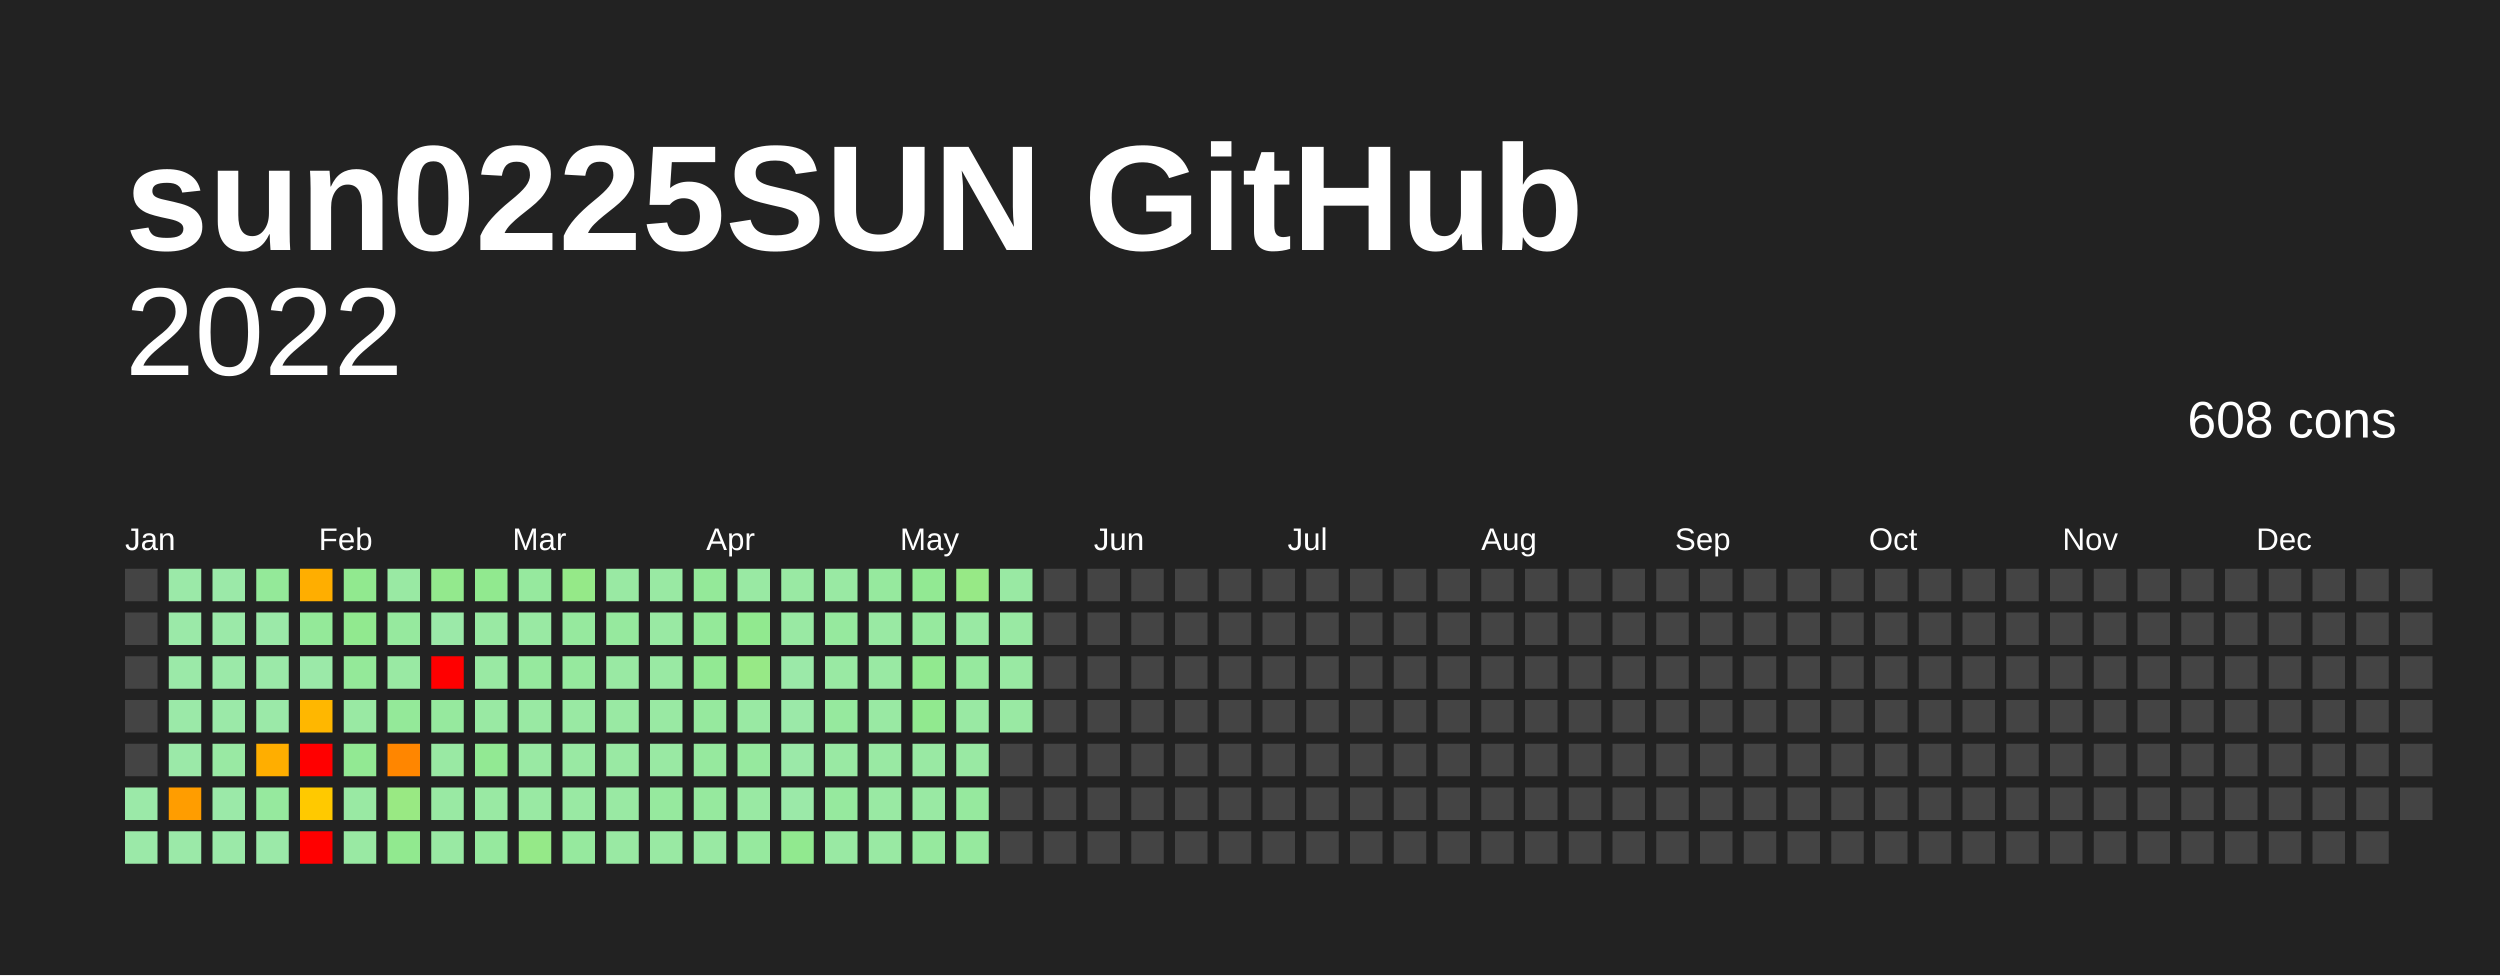
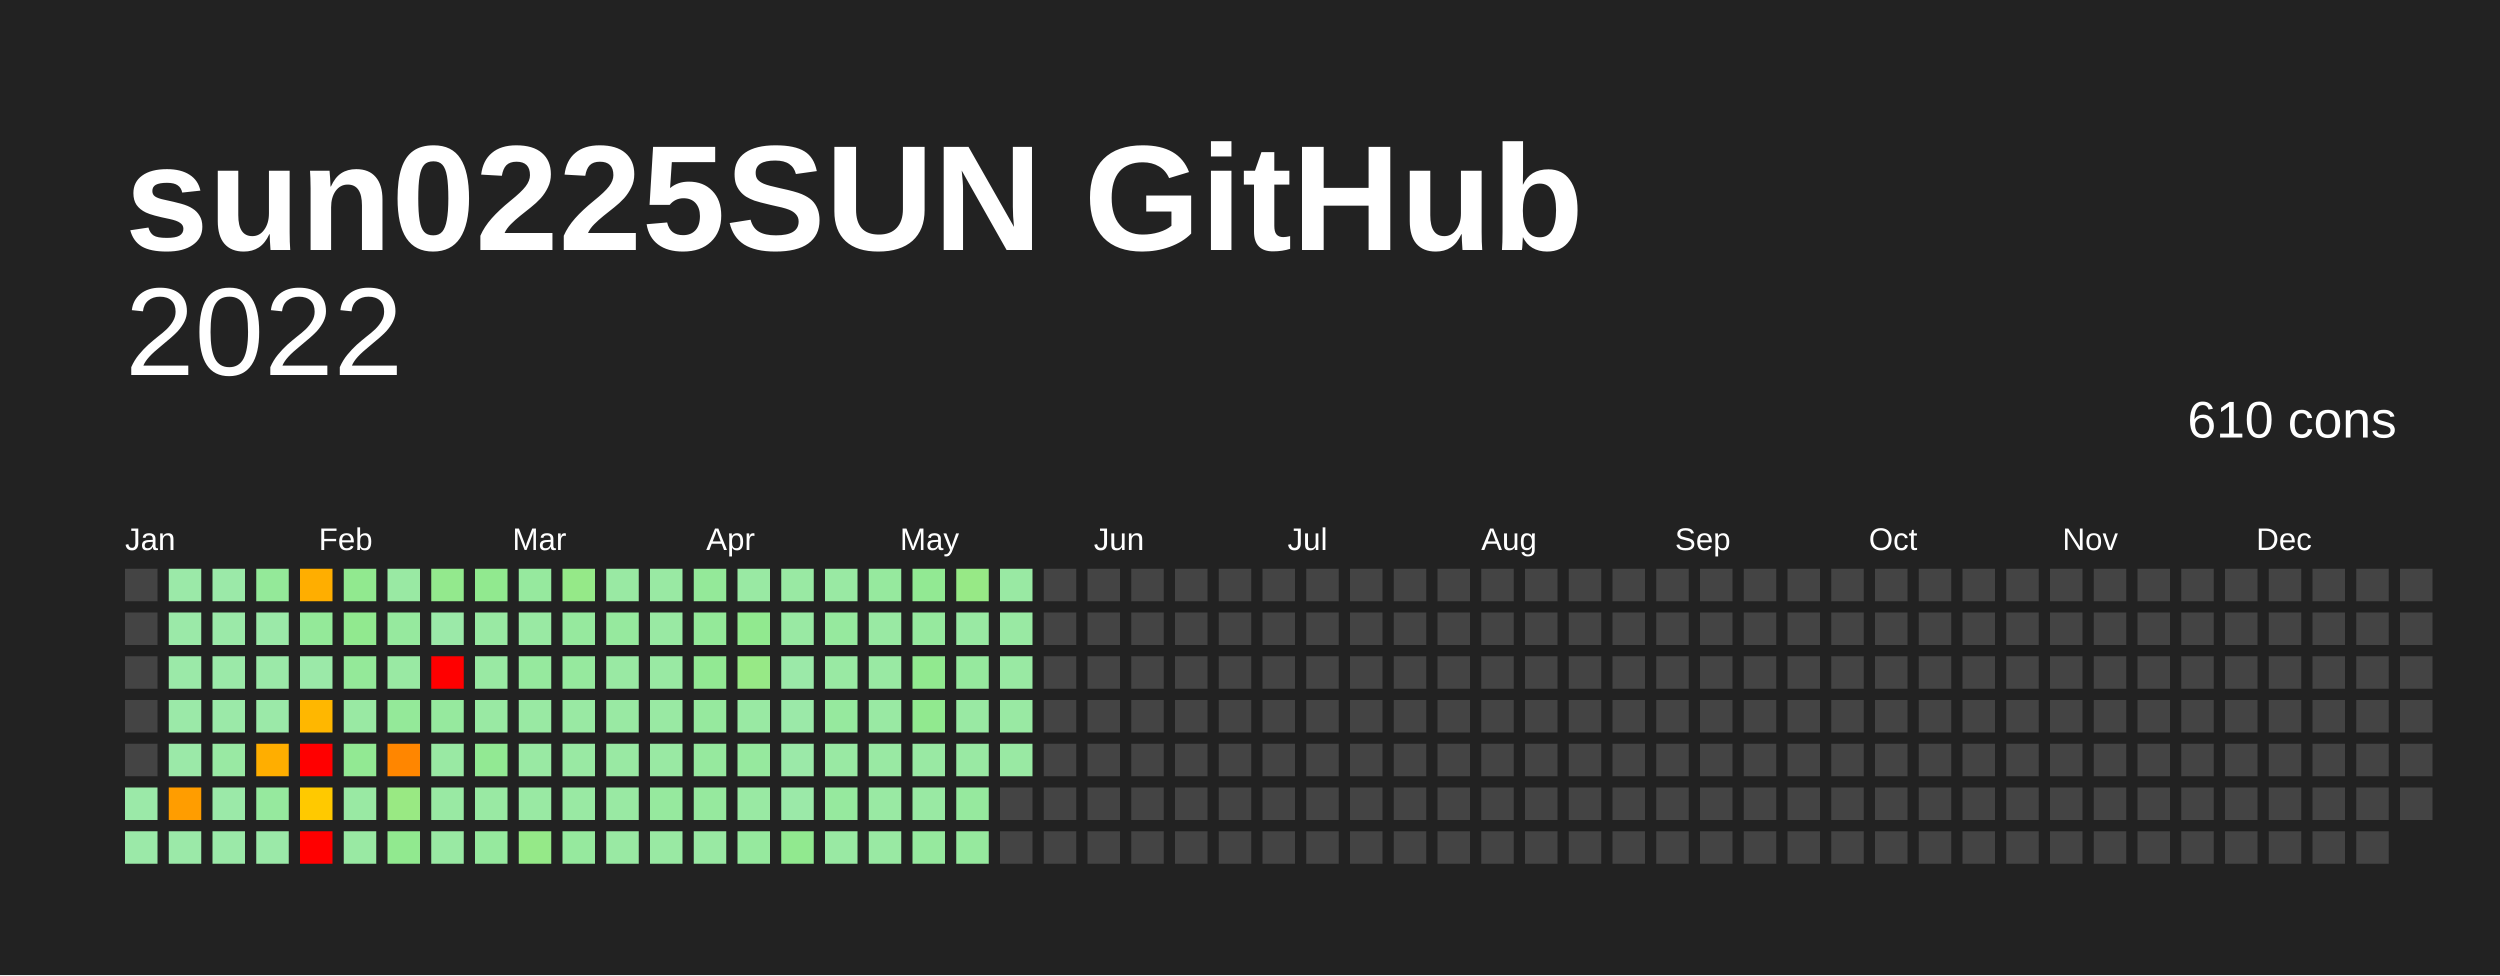
<svg xmlns="http://www.w3.org/2000/svg" baseProfile="full" height="78mm" version="1.1" viewBox="0,0,200,78" width="200mm">
  <defs />
  <rect fill="#222222" height="78" width="200" x="0" y="0" />
  <text fill="#FFFFFF" style="font-size:12px; font-family:Arial; font-weight:bold;" x="10" y="20">sun0225SUN GitHub</text>
  <text alignment-baseline="hanging" fill="#FFFFFF" style="font-size:10.0px; font-family:Arial;" x="10" y="30">2022</text>
-   <text alignment-baseline="hanging" fill="#FFFFFF" style="font-size:4.125px; font-family:Arial;" x="175" y="35">608 cons</text>
+   <text alignment-baseline="hanging" fill="#FFFFFF" style="font-size:4.125px; font-family:Arial;" x="175" y="35">610 cons</text>
  <text fill="#FFFFFF" style="font-size:2.5px; font-family:Arial" x="10.0" y="44">Jan</text>
  <text fill="#FFFFFF" style="font-size:2.5px; font-family:Arial" x="25.5" y="44">Feb</text>
  <text fill="#FFFFFF" style="font-size:2.5px; font-family:Arial" x="41.0" y="44">Mar</text>
  <text fill="#FFFFFF" style="font-size:2.5px; font-family:Arial" x="56.5" y="44">Apr</text>
  <text fill="#FFFFFF" style="font-size:2.5px; font-family:Arial" x="72.0" y="44">May</text>
  <text fill="#FFFFFF" style="font-size:2.5px; font-family:Arial" x="87.5" y="44">Jun</text>
  <text fill="#FFFFFF" style="font-size:2.5px; font-family:Arial" x="103.0" y="44">Jul</text>
  <text fill="#FFFFFF" style="font-size:2.5px; font-family:Arial" x="118.5" y="44">Aug</text>
  <text fill="#FFFFFF" style="font-size:2.5px; font-family:Arial" x="134.0" y="44">Sep</text>
  <text fill="#FFFFFF" style="font-size:2.5px; font-family:Arial" x="149.5" y="44">Oct</text>
  <text fill="#FFFFFF" style="font-size:2.5px; font-family:Arial" x="165.0" y="44">Nov</text>
  <text fill="#FFFFFF" style="font-size:2.5px; font-family:Arial" x="180.5" y="44">Dec</text>
  <rect fill="#444444" height="2.6" width="2.6" x="10.0" y="45.5" />
  <rect fill="#444444" height="2.6" width="2.6" x="10.0" y="49.0" />
  <rect fill="#444444" height="2.6" width="2.6" x="10.0" y="52.5" />
  <rect fill="#444444" height="2.6" width="2.6" x="10.0" y="56.0" />
  <rect fill="#444444" height="2.6" width="2.6" x="10.0" y="59.5" />
  <rect fill="#9be9a8" height="2.6" width="2.6" x="10.0" y="63.0" />
  <rect fill="#9be9a8" height="2.6" width="2.6" x="10.0" y="66.5" />
  <rect fill="#9be9a8" height="2.6" width="2.6" x="13.5" y="45.5" />
  <rect fill="#9be9a8" height="2.6" width="2.6" x="13.5" y="49.0" />
  <rect fill="#9be9a8" height="2.6" width="2.6" x="13.5" y="52.5" />
  <rect fill="#9be9a8" height="2.6" width="2.6" x="13.5" y="56.0" />
  <rect fill="#9be9a8" height="2.6" width="2.6" x="13.5" y="59.5" />
  <rect fill="#ff9d00" height="2.6" width="2.6" x="13.5" y="63.0" />
  <rect fill="#9be9a8" height="2.6" width="2.6" x="13.5" y="66.5" />
  <rect fill="#9be9a8" height="2.6" width="2.6" x="17.0" y="45.5" />
  <rect fill="#9be9a8" height="2.6" width="2.6" x="17.0" y="49.0" />
  <rect fill="#9be9a8" height="2.6" width="2.6" x="17.0" y="52.5" />
  <rect fill="#9be9a8" height="2.6" width="2.6" x="17.0" y="56.0" />
  <rect fill="#99e9a3" height="2.6" width="2.6" x="17.0" y="59.5" />
  <rect fill="#9be9a8" height="2.6" width="2.6" x="17.0" y="63.0" />
  <rect fill="#9be9a8" height="2.6" width="2.6" x="17.0" y="66.5" />
  <rect fill="#94e999" height="2.6" width="2.6" x="20.5" y="45.5" />
  <rect fill="#9be9a8" height="2.6" width="2.6" x="20.5" y="49.0" />
  <rect fill="#9be9a8" height="2.6" width="2.6" x="20.5" y="52.5" />
  <rect fill="#9be9a8" height="2.6" width="2.6" x="20.5" y="56.0" />
  <rect fill="#ffae00" height="2.6" width="2.6" x="20.5" y="59.5" />
  <rect fill="#96e99e" height="2.6" width="2.6" x="20.5" y="63.0" />
  <rect fill="#9be9a8" height="2.6" width="2.6" x="20.5" y="66.5" />
  <rect fill="#ffae00" height="2.6" width="2.6" x="24.0" y="45.5" />
  <rect fill="#94e999" height="2.6" width="2.6" x="24.0" y="49.0" />
  <rect fill="#9be9a8" height="2.6" width="2.6" x="24.0" y="52.5" />
  <rect fill="#ffb700" height="2.6" width="2.6" x="24.0" y="56.0" />
  <rect fill="red" height="2.6" width="2.6" x="24.0" y="59.5" />
  <rect fill="#ffc900" height="2.6" width="2.6" x="24.0" y="63.0" />
  <rect fill="red" height="2.6" width="2.6" x="24.0" y="66.5" />
  <rect fill="#91e98f" height="2.6" width="2.6" x="27.5" y="45.5" />
  <rect fill="#91e98f" height="2.6" width="2.6" x="27.5" y="49.0" />
  <rect fill="#94e999" height="2.6" width="2.6" x="27.5" y="52.5" />
  <rect fill="#99e9a3" height="2.6" width="2.6" x="27.5" y="56.0" />
  <rect fill="#92e993" height="2.6" width="2.6" x="27.5" y="59.5" />
  <rect fill="#99e9a3" height="2.6" width="2.6" x="27.5" y="63.0" />
  <rect fill="#99e9a3" height="2.6" width="2.6" x="27.5" y="66.5" />
  <rect fill="#99e9a3" height="2.6" width="2.6" x="31.0" y="45.5" />
  <rect fill="#96e99e" height="2.6" width="2.6" x="31.0" y="49.0" />
  <rect fill="#99e9a3" height="2.6" width="2.6" x="31.0" y="52.5" />
  <rect fill="#94e999" height="2.6" width="2.6" x="31.0" y="56.0" />
  <rect fill="#ff8600" height="2.6" width="2.6" x="31.0" y="59.5" />
  <rect fill="#99e983" height="2.6" width="2.6" x="31.0" y="63.0" />
  <rect fill="#91e98f" height="2.6" width="2.6" x="31.0" y="66.5" />
  <rect fill="#93e98d" height="2.6" width="2.6" x="34.5" y="45.5" />
  <rect fill="#9be9a8" height="2.6" width="2.6" x="34.5" y="49.0" />
  <rect fill="red" height="2.6" width="2.6" x="34.5" y="52.5" />
  <rect fill="#96e99e" height="2.6" width="2.6" x="34.5" y="56.0" />
  <rect fill="#99e9a3" height="2.6" width="2.6" x="34.5" y="59.5" />
  <rect fill="#99e9a3" height="2.6" width="2.6" x="34.5" y="63.0" />
  <rect fill="#99e9a3" height="2.6" width="2.6" x="34.5" y="66.5" />
  <rect fill="#91e98f" height="2.6" width="2.6" x="38.0" y="45.5" />
  <rect fill="#99e9a3" height="2.6" width="2.6" x="38.0" y="49.0" />
  <rect fill="#99e9a3" height="2.6" width="2.6" x="38.0" y="52.5" />
  <rect fill="#99e9a3" height="2.6" width="2.6" x="38.0" y="56.0" />
  <rect fill="#92e993" height="2.6" width="2.6" x="38.0" y="59.5" />
  <rect fill="#99e9a3" height="2.6" width="2.6" x="38.0" y="63.0" />
  <rect fill="#96e99e" height="2.6" width="2.6" x="38.0" y="66.5" />
  <rect fill="#96e99e" height="2.6" width="2.6" x="41.5" y="45.5" />
  <rect fill="#99e9a3" height="2.6" width="2.6" x="41.5" y="49.0" />
  <rect fill="#96e99e" height="2.6" width="2.6" x="41.5" y="52.5" />
  <rect fill="#99e9a3" height="2.6" width="2.6" x="41.5" y="56.0" />
  <rect fill="#99e9a3" height="2.6" width="2.6" x="41.5" y="59.5" />
  <rect fill="#99e9a3" height="2.6" width="2.6" x="41.5" y="63.0" />
  <rect fill="#95e988" height="2.6" width="2.6" x="41.5" y="66.5" />
  <rect fill="#95e988" height="2.6" width="2.6" x="45.0" y="45.5" />
  <rect fill="#96e99e" height="2.6" width="2.6" x="45.0" y="49.0" />
  <rect fill="#96e99e" height="2.6" width="2.6" x="45.0" y="52.5" />
  <rect fill="#99e9a3" height="2.6" width="2.6" x="45.0" y="56.0" />
  <rect fill="#99e9a3" height="2.6" width="2.6" x="45.0" y="59.5" />
  <rect fill="#99e9a3" height="2.6" width="2.6" x="45.0" y="63.0" />
  <rect fill="#96e99e" height="2.6" width="2.6" x="45.0" y="66.5" />
  <rect fill="#99e9a3" height="2.6" width="2.6" x="48.5" y="45.5" />
  <rect fill="#96e99e" height="2.6" width="2.6" x="48.5" y="49.0" />
  <rect fill="#99e9a3" height="2.6" width="2.6" x="48.5" y="52.5" />
  <rect fill="#99e9a3" height="2.6" width="2.6" x="48.5" y="56.0" />
  <rect fill="#99e9a3" height="2.6" width="2.6" x="48.5" y="59.5" />
  <rect fill="#99e9a3" height="2.6" width="2.6" x="48.5" y="63.0" />
  <rect fill="#99e9a3" height="2.6" width="2.6" x="48.5" y="66.5" />
  <rect fill="#99e9a3" height="2.6" width="2.6" x="52.0" y="45.5" />
  <rect fill="#99e9a3" height="2.6" width="2.6" x="52.0" y="49.0" />
  <rect fill="#99e9a3" height="2.6" width="2.6" x="52.0" y="52.5" />
  <rect fill="#99e9a3" height="2.6" width="2.6" x="52.0" y="56.0" />
  <rect fill="#99e9a3" height="2.6" width="2.6" x="52.0" y="59.5" />
  <rect fill="#96e99e" height="2.6" width="2.6" x="52.0" y="63.0" />
  <rect fill="#99e9a3" height="2.6" width="2.6" x="52.0" y="66.5" />
  <rect fill="#94e999" height="2.6" width="2.6" x="55.5" y="45.5" />
  <rect fill="#94e999" height="2.6" width="2.6" x="55.5" y="49.0" />
  <rect fill="#92e993" height="2.6" width="2.6" x="55.5" y="52.5" />
  <rect fill="#96e99e" height="2.6" width="2.6" x="55.5" y="56.0" />
  <rect fill="#96e99e" height="2.6" width="2.6" x="55.5" y="59.5" />
  <rect fill="#96e99e" height="2.6" width="2.6" x="55.5" y="63.0" />
  <rect fill="#99e9a3" height="2.6" width="2.6" x="55.5" y="66.5" />
  <rect fill="#99e9a3" height="2.6" width="2.6" x="59.0" y="45.5" />
  <rect fill="#91e98f" height="2.6" width="2.6" x="59.0" y="49.0" />
  <rect fill="#97e986" height="2.6" width="2.6" x="59.0" y="52.5" />
  <rect fill="#99e9a3" height="2.6" width="2.6" x="59.0" y="56.0" />
  <rect fill="#96e99e" height="2.6" width="2.6" x="59.0" y="59.5" />
  <rect fill="#99e9a3" height="2.6" width="2.6" x="59.0" y="63.0" />
  <rect fill="#96e99e" height="2.6" width="2.6" x="59.0" y="66.5" />
  <rect fill="#99e9a3" height="2.6" width="2.6" x="62.5" y="45.5" />
  <rect fill="#99e9a3" height="2.6" width="2.6" x="62.5" y="49.0" />
  <rect fill="#9be9a8" height="2.6" width="2.6" x="62.5" y="52.5" />
  <rect fill="#9be9a8" height="2.6" width="2.6" x="62.5" y="56.0" />
  <rect fill="#9be9a8" height="2.6" width="2.6" x="62.5" y="59.5" />
  <rect fill="#9be9a8" height="2.6" width="2.6" x="62.5" y="63.0" />
  <rect fill="#91e98f" height="2.6" width="2.6" x="62.5" y="66.5" />
  <rect fill="#99e9a3" height="2.6" width="2.6" x="66.0" y="45.5" />
  <rect fill="#96e99e" height="2.6" width="2.6" x="66.0" y="49.0" />
  <rect fill="#99e9a3" height="2.6" width="2.6" x="66.0" y="52.5" />
  <rect fill="#96e99e" height="2.6" width="2.6" x="66.0" y="56.0" />
  <rect fill="#99e9a3" height="2.6" width="2.6" x="66.0" y="59.5" />
  <rect fill="#96e99e" height="2.6" width="2.6" x="66.0" y="63.0" />
  <rect fill="#99e9a3" height="2.6" width="2.6" x="66.0" y="66.5" />
  <rect fill="#96e99e" height="2.6" width="2.6" x="69.5" y="45.5" />
  <rect fill="#99e9a3" height="2.6" width="2.6" x="69.5" y="49.0" />
  <rect fill="#99e9a3" height="2.6" width="2.6" x="69.5" y="52.5" />
  <rect fill="#99e9a3" height="2.6" width="2.6" x="69.5" y="56.0" />
  <rect fill="#99e9a3" height="2.6" width="2.6" x="69.5" y="59.5" />
  <rect fill="#99e9a3" height="2.6" width="2.6" x="69.5" y="63.0" />
  <rect fill="#99e9a3" height="2.6" width="2.6" x="69.5" y="66.5" />
  <rect fill="#92e993" height="2.6" width="2.6" x="73.0" y="45.5" />
  <rect fill="#96e99e" height="2.6" width="2.6" x="73.0" y="49.0" />
  <rect fill="#91e98f" height="2.6" width="2.6" x="73.0" y="52.5" />
  <rect fill="#91e98f" height="2.6" width="2.6" x="73.0" y="56.0" />
  <rect fill="#99e9a3" height="2.6" width="2.6" x="73.0" y="59.5" />
  <rect fill="#99e9a3" height="2.6" width="2.6" x="73.0" y="63.0" />
  <rect fill="#96e99e" height="2.6" width="2.6" x="73.0" y="66.5" />
  <rect fill="#97e986" height="2.6" width="2.6" x="76.5" y="45.5" />
  <rect fill="#99e9a3" height="2.6" width="2.6" x="76.5" y="49.0" />
  <rect fill="#96e99e" height="2.6" width="2.6" x="76.5" y="52.5" />
  <rect fill="#99e9a3" height="2.6" width="2.6" x="76.5" y="56.0" />
  <rect fill="#99e9a3" height="2.6" width="2.6" x="76.5" y="59.5" />
  <rect fill="#96e99e" height="2.6" width="2.6" x="76.5" y="63.0" />
  <rect fill="#96e99e" height="2.6" width="2.6" x="76.5" y="66.5" />
  <rect fill="#99e9a3" height="2.6" width="2.6" x="80.0" y="45.5" />
  <rect fill="#99e9a3" height="2.6" width="2.6" x="80.0" y="49.0" />
  <rect fill="#99e9a3" height="2.6" width="2.6" x="80.0" y="52.5" />
  <rect fill="#99e9a3" height="2.6" width="2.6" x="80.0" y="56.0" />
-   <rect fill="#444444" height="2.6" width="2.6" x="80.0" y="59.5" />
+   <rect fill="#99e9a3" height="2.6" width="2.6" x="80.0" y="59.5" />
  <rect fill="#444444" height="2.6" width="2.6" x="80.0" y="63.0" />
  <rect fill="#444444" height="2.6" width="2.6" x="80.0" y="66.5" />
  <rect fill="#444444" height="2.6" width="2.6" x="83.5" y="45.5" />
  <rect fill="#444444" height="2.6" width="2.6" x="83.5" y="49.0" />
  <rect fill="#444444" height="2.6" width="2.6" x="83.5" y="52.5" />
  <rect fill="#444444" height="2.6" width="2.6" x="83.5" y="56.0" />
  <rect fill="#444444" height="2.6" width="2.6" x="83.5" y="59.5" />
  <rect fill="#444444" height="2.6" width="2.6" x="83.5" y="63.0" />
  <rect fill="#444444" height="2.6" width="2.6" x="83.5" y="66.5" />
  <rect fill="#444444" height="2.6" width="2.6" x="87.0" y="45.5" />
  <rect fill="#444444" height="2.6" width="2.6" x="87.0" y="49.0" />
  <rect fill="#444444" height="2.6" width="2.6" x="87.0" y="52.5" />
  <rect fill="#444444" height="2.6" width="2.6" x="87.0" y="56.0" />
  <rect fill="#444444" height="2.6" width="2.6" x="87.0" y="59.5" />
  <rect fill="#444444" height="2.6" width="2.6" x="87.0" y="63.0" />
  <rect fill="#444444" height="2.6" width="2.6" x="87.0" y="66.5" />
  <rect fill="#444444" height="2.6" width="2.6" x="90.5" y="45.5" />
  <rect fill="#444444" height="2.6" width="2.6" x="90.5" y="49.0" />
  <rect fill="#444444" height="2.6" width="2.6" x="90.5" y="52.5" />
  <rect fill="#444444" height="2.6" width="2.6" x="90.5" y="56.0" />
  <rect fill="#444444" height="2.6" width="2.6" x="90.5" y="59.5" />
  <rect fill="#444444" height="2.6" width="2.6" x="90.5" y="63.0" />
  <rect fill="#444444" height="2.6" width="2.6" x="90.5" y="66.5" />
  <rect fill="#444444" height="2.6" width="2.6" x="94.0" y="45.5" />
  <rect fill="#444444" height="2.6" width="2.6" x="94.0" y="49.0" />
  <rect fill="#444444" height="2.6" width="2.6" x="94.0" y="52.5" />
  <rect fill="#444444" height="2.6" width="2.6" x="94.0" y="56.0" />
  <rect fill="#444444" height="2.6" width="2.6" x="94.0" y="59.5" />
  <rect fill="#444444" height="2.6" width="2.6" x="94.0" y="63.0" />
  <rect fill="#444444" height="2.6" width="2.6" x="94.0" y="66.5" />
  <rect fill="#444444" height="2.6" width="2.6" x="97.5" y="45.5" />
  <rect fill="#444444" height="2.6" width="2.6" x="97.5" y="49.0" />
  <rect fill="#444444" height="2.6" width="2.6" x="97.5" y="52.5" />
  <rect fill="#444444" height="2.6" width="2.6" x="97.5" y="56.0" />
  <rect fill="#444444" height="2.6" width="2.6" x="97.5" y="59.5" />
  <rect fill="#444444" height="2.6" width="2.6" x="97.5" y="63.0" />
  <rect fill="#444444" height="2.6" width="2.6" x="97.5" y="66.5" />
  <rect fill="#444444" height="2.6" width="2.6" x="101.0" y="45.5" />
  <rect fill="#444444" height="2.6" width="2.6" x="101.0" y="49.0" />
  <rect fill="#444444" height="2.6" width="2.6" x="101.0" y="52.5" />
  <rect fill="#444444" height="2.6" width="2.6" x="101.0" y="56.0" />
  <rect fill="#444444" height="2.6" width="2.6" x="101.0" y="59.5" />
  <rect fill="#444444" height="2.6" width="2.6" x="101.0" y="63.0" />
  <rect fill="#444444" height="2.6" width="2.6" x="101.0" y="66.5" />
  <rect fill="#444444" height="2.6" width="2.6" x="104.5" y="45.5" />
  <rect fill="#444444" height="2.6" width="2.6" x="104.5" y="49.0" />
  <rect fill="#444444" height="2.6" width="2.6" x="104.5" y="52.5" />
  <rect fill="#444444" height="2.6" width="2.6" x="104.5" y="56.0" />
  <rect fill="#444444" height="2.6" width="2.6" x="104.5" y="59.5" />
  <rect fill="#444444" height="2.6" width="2.6" x="104.5" y="63.0" />
  <rect fill="#444444" height="2.6" width="2.6" x="104.5" y="66.5" />
  <rect fill="#444444" height="2.6" width="2.6" x="108.0" y="45.5" />
  <rect fill="#444444" height="2.6" width="2.6" x="108.0" y="49.0" />
  <rect fill="#444444" height="2.6" width="2.6" x="108.0" y="52.5" />
  <rect fill="#444444" height="2.6" width="2.6" x="108.0" y="56.0" />
  <rect fill="#444444" height="2.6" width="2.6" x="108.0" y="59.5" />
  <rect fill="#444444" height="2.6" width="2.6" x="108.0" y="63.0" />
  <rect fill="#444444" height="2.6" width="2.6" x="108.0" y="66.5" />
  <rect fill="#444444" height="2.6" width="2.6" x="111.5" y="45.5" />
  <rect fill="#444444" height="2.6" width="2.6" x="111.5" y="49.0" />
  <rect fill="#444444" height="2.6" width="2.6" x="111.5" y="52.5" />
  <rect fill="#444444" height="2.6" width="2.6" x="111.5" y="56.0" />
  <rect fill="#444444" height="2.6" width="2.6" x="111.5" y="59.5" />
  <rect fill="#444444" height="2.6" width="2.6" x="111.5" y="63.0" />
  <rect fill="#444444" height="2.6" width="2.6" x="111.5" y="66.5" />
  <rect fill="#444444" height="2.6" width="2.6" x="115.0" y="45.5" />
  <rect fill="#444444" height="2.6" width="2.6" x="115.0" y="49.0" />
  <rect fill="#444444" height="2.6" width="2.6" x="115.0" y="52.5" />
  <rect fill="#444444" height="2.6" width="2.6" x="115.0" y="56.0" />
  <rect fill="#444444" height="2.6" width="2.6" x="115.0" y="59.5" />
  <rect fill="#444444" height="2.6" width="2.6" x="115.0" y="63.0" />
  <rect fill="#444444" height="2.6" width="2.6" x="115.0" y="66.5" />
  <rect fill="#444444" height="2.6" width="2.6" x="118.5" y="45.5" />
  <rect fill="#444444" height="2.6" width="2.6" x="118.5" y="49.0" />
  <rect fill="#444444" height="2.6" width="2.6" x="118.5" y="52.5" />
  <rect fill="#444444" height="2.6" width="2.6" x="118.5" y="56.0" />
  <rect fill="#444444" height="2.6" width="2.6" x="118.5" y="59.5" />
  <rect fill="#444444" height="2.6" width="2.6" x="118.5" y="63.0" />
  <rect fill="#444444" height="2.6" width="2.6" x="118.5" y="66.5" />
  <rect fill="#444444" height="2.6" width="2.6" x="122.0" y="45.5" />
  <rect fill="#444444" height="2.6" width="2.6" x="122.0" y="49.0" />
  <rect fill="#444444" height="2.6" width="2.6" x="122.0" y="52.5" />
  <rect fill="#444444" height="2.6" width="2.6" x="122.0" y="56.0" />
  <rect fill="#444444" height="2.6" width="2.6" x="122.0" y="59.5" />
  <rect fill="#444444" height="2.6" width="2.6" x="122.0" y="63.0" />
  <rect fill="#444444" height="2.6" width="2.6" x="122.0" y="66.5" />
  <rect fill="#444444" height="2.6" width="2.6" x="125.5" y="45.5" />
  <rect fill="#444444" height="2.6" width="2.6" x="125.5" y="49.0" />
  <rect fill="#444444" height="2.6" width="2.6" x="125.5" y="52.5" />
  <rect fill="#444444" height="2.6" width="2.6" x="125.5" y="56.0" />
  <rect fill="#444444" height="2.6" width="2.6" x="125.5" y="59.5" />
  <rect fill="#444444" height="2.6" width="2.6" x="125.5" y="63.0" />
  <rect fill="#444444" height="2.6" width="2.6" x="125.5" y="66.5" />
  <rect fill="#444444" height="2.6" width="2.6" x="129.0" y="45.5" />
  <rect fill="#444444" height="2.6" width="2.6" x="129.0" y="49.0" />
  <rect fill="#444444" height="2.6" width="2.6" x="129.0" y="52.5" />
  <rect fill="#444444" height="2.6" width="2.6" x="129.0" y="56.0" />
  <rect fill="#444444" height="2.6" width="2.6" x="129.0" y="59.5" />
  <rect fill="#444444" height="2.6" width="2.6" x="129.0" y="63.0" />
  <rect fill="#444444" height="2.6" width="2.6" x="129.0" y="66.5" />
  <rect fill="#444444" height="2.6" width="2.6" x="132.5" y="45.5" />
  <rect fill="#444444" height="2.6" width="2.6" x="132.5" y="49.0" />
  <rect fill="#444444" height="2.6" width="2.6" x="132.5" y="52.5" />
  <rect fill="#444444" height="2.6" width="2.6" x="132.5" y="56.0" />
  <rect fill="#444444" height="2.6" width="2.6" x="132.5" y="59.5" />
  <rect fill="#444444" height="2.6" width="2.6" x="132.5" y="63.0" />
  <rect fill="#444444" height="2.6" width="2.6" x="132.5" y="66.5" />
  <rect fill="#444444" height="2.6" width="2.6" x="136.0" y="45.5" />
  <rect fill="#444444" height="2.6" width="2.6" x="136.0" y="49.0" />
  <rect fill="#444444" height="2.6" width="2.6" x="136.0" y="52.5" />
  <rect fill="#444444" height="2.6" width="2.6" x="136.0" y="56.0" />
  <rect fill="#444444" height="2.6" width="2.6" x="136.0" y="59.5" />
  <rect fill="#444444" height="2.6" width="2.6" x="136.0" y="63.0" />
  <rect fill="#444444" height="2.6" width="2.6" x="136.0" y="66.5" />
  <rect fill="#444444" height="2.6" width="2.6" x="139.5" y="45.5" />
  <rect fill="#444444" height="2.6" width="2.6" x="139.5" y="49.0" />
  <rect fill="#444444" height="2.6" width="2.6" x="139.5" y="52.5" />
  <rect fill="#444444" height="2.6" width="2.6" x="139.5" y="56.0" />
  <rect fill="#444444" height="2.6" width="2.6" x="139.5" y="59.5" />
  <rect fill="#444444" height="2.6" width="2.6" x="139.5" y="63.0" />
  <rect fill="#444444" height="2.6" width="2.6" x="139.5" y="66.5" />
  <rect fill="#444444" height="2.6" width="2.6" x="143.0" y="45.5" />
  <rect fill="#444444" height="2.6" width="2.6" x="143.0" y="49.0" />
  <rect fill="#444444" height="2.6" width="2.6" x="143.0" y="52.5" />
  <rect fill="#444444" height="2.6" width="2.6" x="143.0" y="56.0" />
  <rect fill="#444444" height="2.6" width="2.6" x="143.0" y="59.5" />
  <rect fill="#444444" height="2.6" width="2.6" x="143.0" y="63.0" />
  <rect fill="#444444" height="2.6" width="2.6" x="143.0" y="66.5" />
  <rect fill="#444444" height="2.6" width="2.6" x="146.5" y="45.5" />
  <rect fill="#444444" height="2.6" width="2.6" x="146.5" y="49.0" />
  <rect fill="#444444" height="2.6" width="2.6" x="146.5" y="52.5" />
  <rect fill="#444444" height="2.6" width="2.6" x="146.5" y="56.0" />
  <rect fill="#444444" height="2.6" width="2.6" x="146.5" y="59.5" />
  <rect fill="#444444" height="2.6" width="2.6" x="146.5" y="63.0" />
  <rect fill="#444444" height="2.6" width="2.6" x="146.5" y="66.5" />
  <rect fill="#444444" height="2.6" width="2.6" x="150.0" y="45.5" />
  <rect fill="#444444" height="2.6" width="2.6" x="150.0" y="49.0" />
  <rect fill="#444444" height="2.6" width="2.6" x="150.0" y="52.5" />
  <rect fill="#444444" height="2.6" width="2.6" x="150.0" y="56.0" />
  <rect fill="#444444" height="2.6" width="2.6" x="150.0" y="59.5" />
  <rect fill="#444444" height="2.6" width="2.6" x="150.0" y="63.0" />
  <rect fill="#444444" height="2.6" width="2.6" x="150.0" y="66.5" />
  <rect fill="#444444" height="2.6" width="2.6" x="153.5" y="45.5" />
  <rect fill="#444444" height="2.6" width="2.6" x="153.5" y="49.0" />
  <rect fill="#444444" height="2.6" width="2.6" x="153.5" y="52.5" />
  <rect fill="#444444" height="2.6" width="2.6" x="153.5" y="56.0" />
  <rect fill="#444444" height="2.6" width="2.6" x="153.5" y="59.5" />
  <rect fill="#444444" height="2.6" width="2.6" x="153.5" y="63.0" />
  <rect fill="#444444" height="2.6" width="2.6" x="153.5" y="66.5" />
  <rect fill="#444444" height="2.6" width="2.6" x="157.0" y="45.5" />
  <rect fill="#444444" height="2.6" width="2.6" x="157.0" y="49.0" />
  <rect fill="#444444" height="2.6" width="2.6" x="157.0" y="52.5" />
  <rect fill="#444444" height="2.6" width="2.6" x="157.0" y="56.0" />
  <rect fill="#444444" height="2.6" width="2.6" x="157.0" y="59.5" />
  <rect fill="#444444" height="2.6" width="2.6" x="157.0" y="63.0" />
  <rect fill="#444444" height="2.6" width="2.6" x="157.0" y="66.5" />
  <rect fill="#444444" height="2.6" width="2.6" x="160.5" y="45.5" />
  <rect fill="#444444" height="2.6" width="2.6" x="160.5" y="49.0" />
  <rect fill="#444444" height="2.6" width="2.6" x="160.5" y="52.5" />
  <rect fill="#444444" height="2.6" width="2.6" x="160.5" y="56.0" />
  <rect fill="#444444" height="2.6" width="2.6" x="160.5" y="59.5" />
  <rect fill="#444444" height="2.6" width="2.6" x="160.5" y="63.0" />
  <rect fill="#444444" height="2.6" width="2.6" x="160.5" y="66.5" />
  <rect fill="#444444" height="2.6" width="2.6" x="164.0" y="45.5" />
  <rect fill="#444444" height="2.6" width="2.6" x="164.0" y="49.0" />
  <rect fill="#444444" height="2.6" width="2.6" x="164.0" y="52.5" />
  <rect fill="#444444" height="2.6" width="2.6" x="164.0" y="56.0" />
  <rect fill="#444444" height="2.6" width="2.6" x="164.0" y="59.5" />
  <rect fill="#444444" height="2.6" width="2.6" x="164.0" y="63.0" />
  <rect fill="#444444" height="2.6" width="2.6" x="164.0" y="66.5" />
  <rect fill="#444444" height="2.6" width="2.6" x="167.5" y="45.5" />
  <rect fill="#444444" height="2.6" width="2.6" x="167.5" y="49.0" />
  <rect fill="#444444" height="2.6" width="2.6" x="167.5" y="52.5" />
  <rect fill="#444444" height="2.6" width="2.6" x="167.5" y="56.0" />
  <rect fill="#444444" height="2.6" width="2.6" x="167.5" y="59.5" />
  <rect fill="#444444" height="2.6" width="2.6" x="167.5" y="63.0" />
  <rect fill="#444444" height="2.6" width="2.6" x="167.5" y="66.5" />
  <rect fill="#444444" height="2.6" width="2.6" x="171.0" y="45.5" />
  <rect fill="#444444" height="2.6" width="2.6" x="171.0" y="49.0" />
  <rect fill="#444444" height="2.6" width="2.6" x="171.0" y="52.5" />
  <rect fill="#444444" height="2.6" width="2.6" x="171.0" y="56.0" />
  <rect fill="#444444" height="2.6" width="2.6" x="171.0" y="59.5" />
  <rect fill="#444444" height="2.6" width="2.6" x="171.0" y="63.0" />
  <rect fill="#444444" height="2.6" width="2.6" x="171.0" y="66.5" />
  <rect fill="#444444" height="2.6" width="2.6" x="174.5" y="45.5" />
  <rect fill="#444444" height="2.6" width="2.6" x="174.5" y="49.0" />
  <rect fill="#444444" height="2.6" width="2.6" x="174.5" y="52.5" />
  <rect fill="#444444" height="2.6" width="2.6" x="174.5" y="56.0" />
  <rect fill="#444444" height="2.6" width="2.6" x="174.5" y="59.5" />
  <rect fill="#444444" height="2.6" width="2.6" x="174.5" y="63.0" />
  <rect fill="#444444" height="2.6" width="2.6" x="174.5" y="66.5" />
  <rect fill="#444444" height="2.6" width="2.6" x="178.0" y="45.5" />
  <rect fill="#444444" height="2.6" width="2.6" x="178.0" y="49.0" />
  <rect fill="#444444" height="2.6" width="2.6" x="178.0" y="52.5" />
  <rect fill="#444444" height="2.6" width="2.6" x="178.0" y="56.0" />
  <rect fill="#444444" height="2.6" width="2.6" x="178.0" y="59.5" />
  <rect fill="#444444" height="2.6" width="2.6" x="178.0" y="63.0" />
  <rect fill="#444444" height="2.6" width="2.6" x="178.0" y="66.5" />
  <rect fill="#444444" height="2.6" width="2.6" x="181.5" y="45.5" />
  <rect fill="#444444" height="2.6" width="2.6" x="181.5" y="49.0" />
  <rect fill="#444444" height="2.6" width="2.6" x="181.5" y="52.5" />
  <rect fill="#444444" height="2.6" width="2.6" x="181.5" y="56.0" />
  <rect fill="#444444" height="2.6" width="2.6" x="181.5" y="59.5" />
  <rect fill="#444444" height="2.6" width="2.6" x="181.5" y="63.0" />
  <rect fill="#444444" height="2.6" width="2.6" x="181.5" y="66.5" />
  <rect fill="#444444" height="2.6" width="2.6" x="185.0" y="45.5" />
  <rect fill="#444444" height="2.6" width="2.6" x="185.0" y="49.0" />
  <rect fill="#444444" height="2.6" width="2.6" x="185.0" y="52.5" />
  <rect fill="#444444" height="2.6" width="2.6" x="185.0" y="56.0" />
  <rect fill="#444444" height="2.6" width="2.6" x="185.0" y="59.5" />
  <rect fill="#444444" height="2.6" width="2.6" x="185.0" y="63.0" />
  <rect fill="#444444" height="2.6" width="2.6" x="185.0" y="66.5" />
  <rect fill="#444444" height="2.6" width="2.6" x="188.5" y="45.5" />
  <rect fill="#444444" height="2.6" width="2.6" x="188.5" y="49.0" />
  <rect fill="#444444" height="2.6" width="2.6" x="188.5" y="52.5" />
  <rect fill="#444444" height="2.6" width="2.6" x="188.5" y="56.0" />
  <rect fill="#444444" height="2.6" width="2.6" x="188.5" y="59.5" />
  <rect fill="#444444" height="2.6" width="2.6" x="188.5" y="63.0" />
  <rect fill="#444444" height="2.6" width="2.6" x="188.5" y="66.5" />
  <rect fill="#444444" height="2.6" width="2.6" x="192.0" y="45.5" />
  <rect fill="#444444" height="2.6" width="2.6" x="192.0" y="49.0" />
  <rect fill="#444444" height="2.6" width="2.6" x="192.0" y="52.5" />
  <rect fill="#444444" height="2.6" width="2.6" x="192.0" y="56.0" />
  <rect fill="#444444" height="2.6" width="2.6" x="192.0" y="59.5" />
  <rect fill="#444444" height="2.6" width="2.6" x="192.0" y="63.0" />
</svg>
